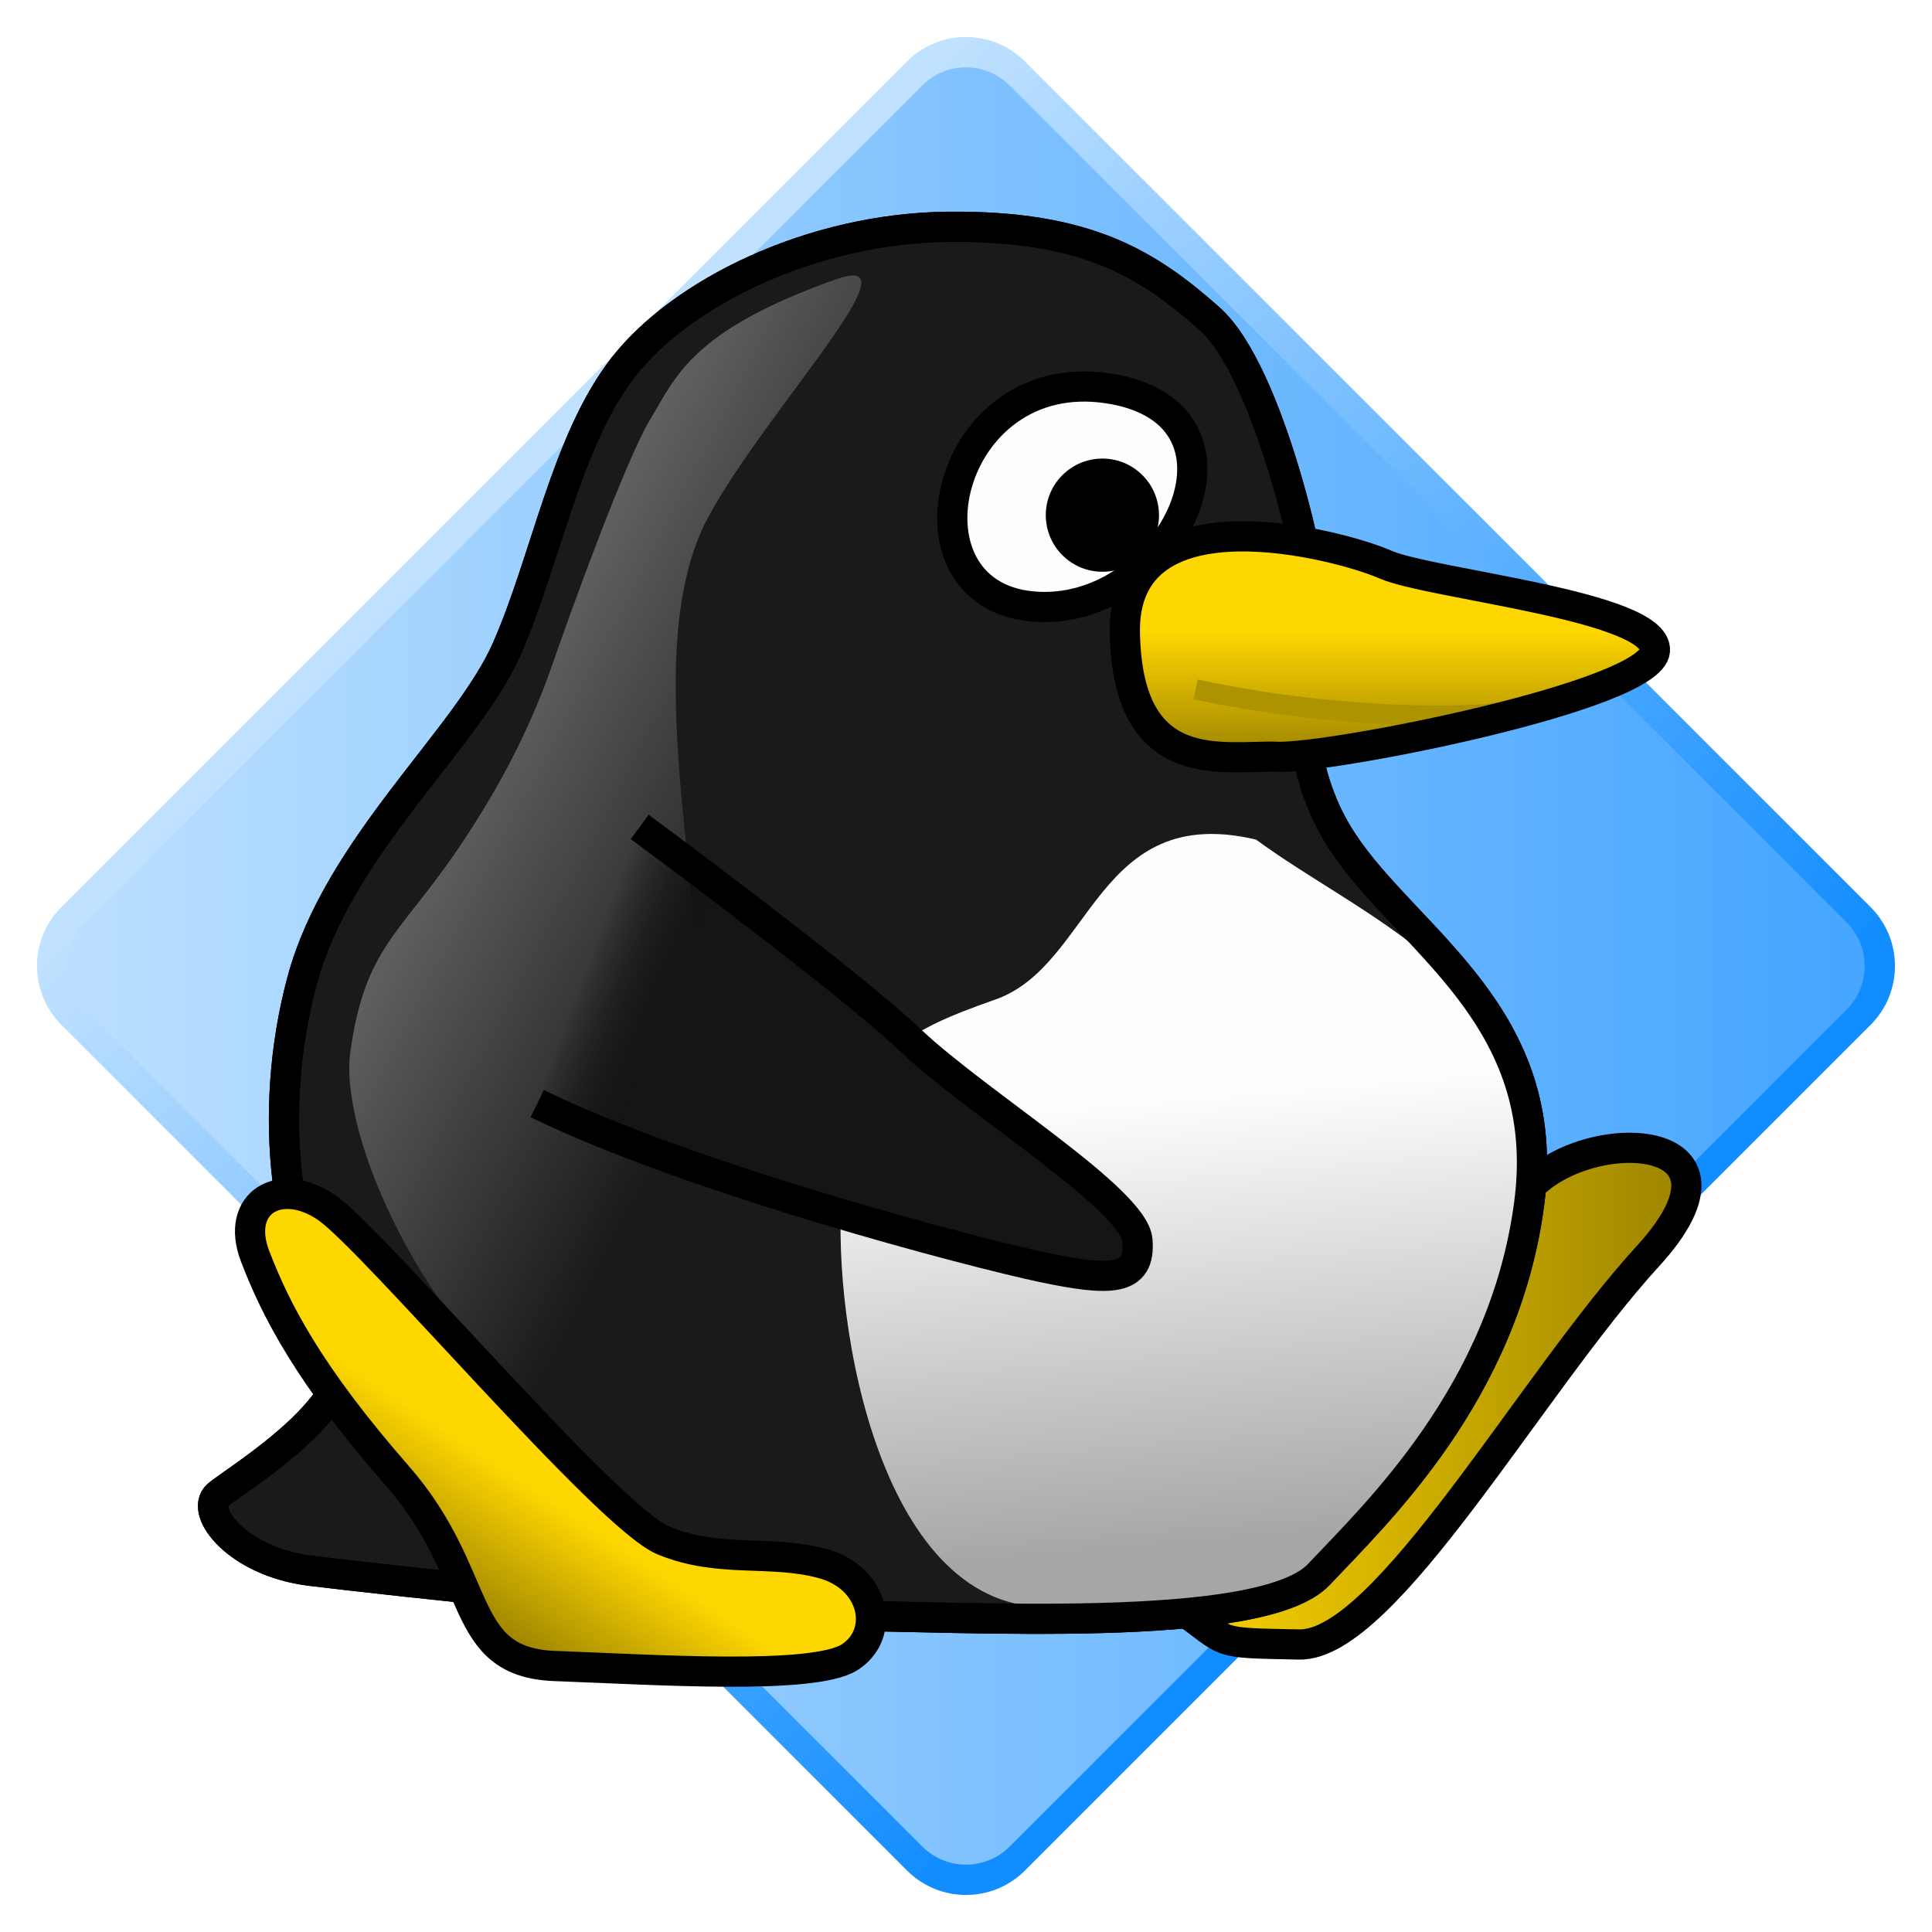
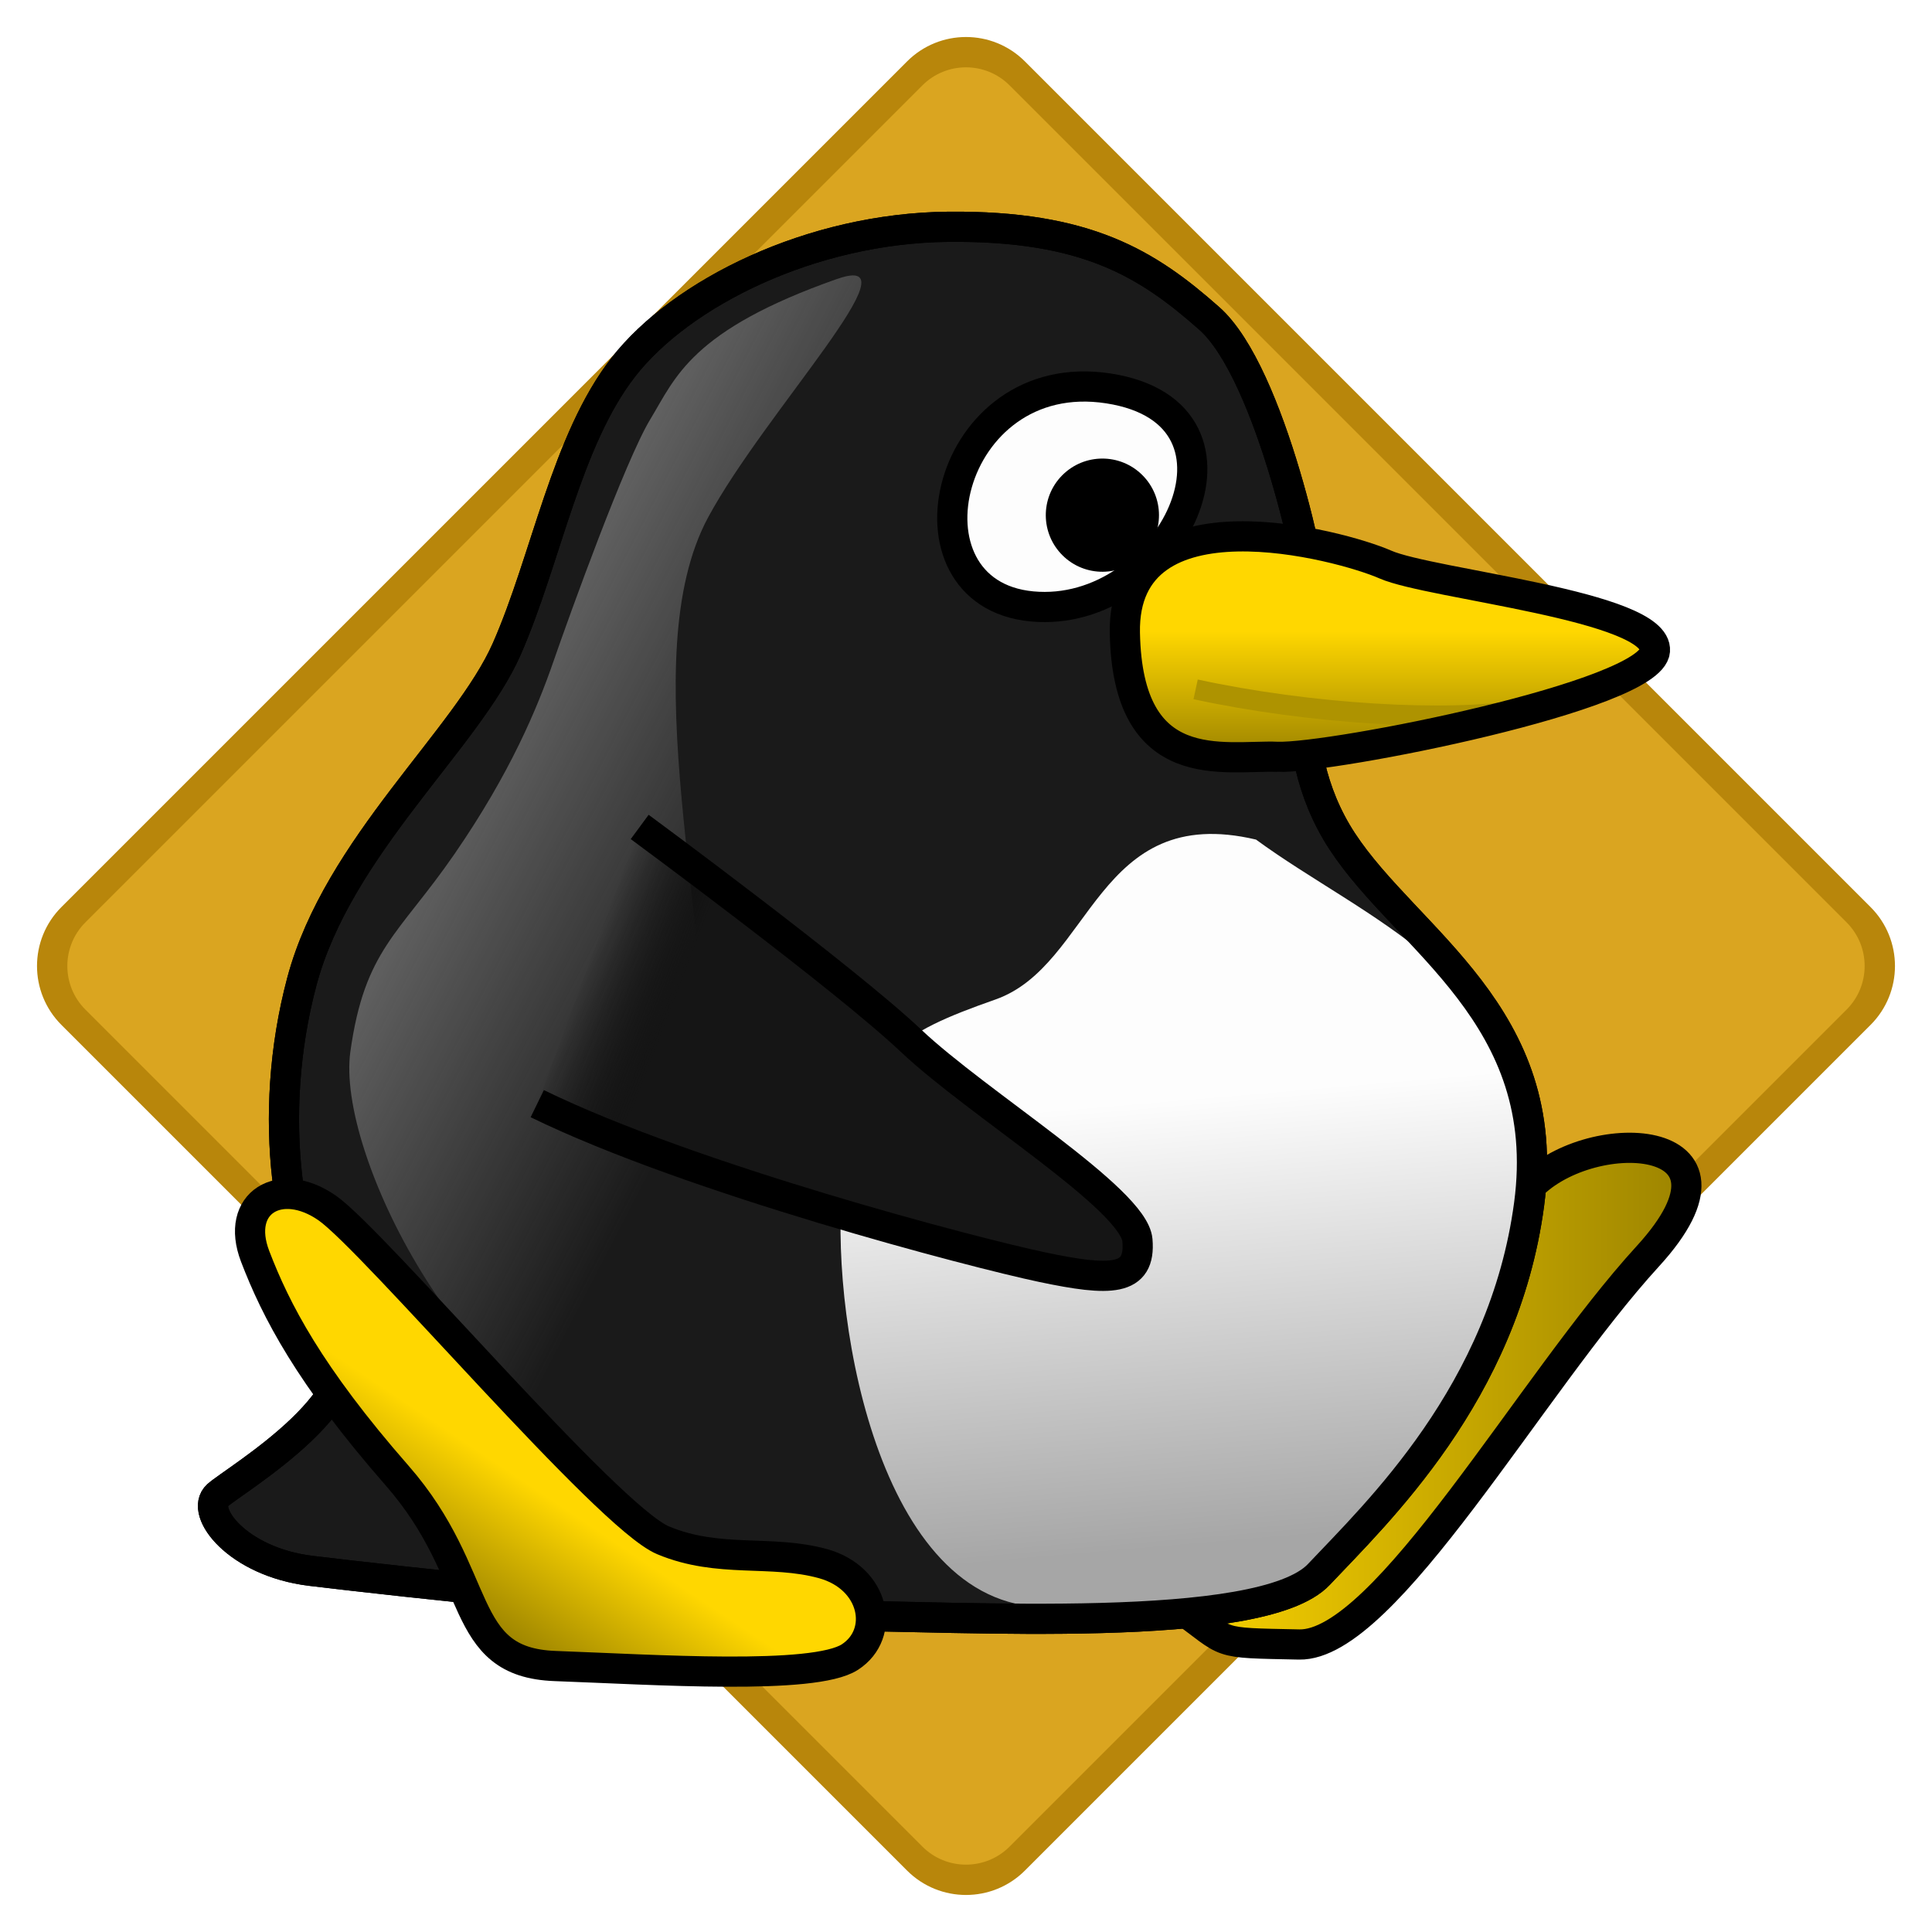
- <svg xmlns="http://www.w3.org/2000/svg" xmlns:xlink="http://www.w3.org/1999/xlink" version="1.0" id="svg2" height="48" width="48">
+ <svg xmlns="http://www.w3.org/2000/svg" xmlns:xlink="http://www.w3.org/1999/xlink" width="48" height="48" id="svg2" version="1.0">
  <defs id="defs4">
+     <linearGradient id="linearGradient4577">
+       <stop id="stop4573" offset="0" style="stop-color:#b8860b;stop-opacity:1" />
+       <stop id="stop4575" offset="1" style="stop-color:#b8860b;stop-opacity:1" />
+     </linearGradient>
+     <linearGradient id="linearGradient4571">
+       <stop style="stop-color:#b8860b;stop-opacity:1" offset="0" id="stop4567" />
+       <stop style="stop-color:#b8860b;stop-opacity:1" offset="1" id="stop4569" />
+     </linearGradient>
    <linearGradient id="linearGradient1677-3">
-       <stop id="stop1673" offset="0" style="stop-color:#fdfdfd;stop-opacity:1" />
-       <stop id="stop1675" offset="1" style="stop-color:#a6a6a6;stop-opacity:1" />
+       <stop style="stop-color:#fdfdfd;stop-opacity:1" offset="0" id="stop1673" />
+       <stop style="stop-color:#a6a6a6;stop-opacity:1" offset="1" id="stop1675" />
    </linearGradient>
    <linearGradient id="linearGradient1641">
-       <stop id="stop1637" offset="0" style="stop-color:#ffd700;stop-opacity:1;" />
-       <stop id="stop1639" offset="1" style="stop-color:#998100;stop-opacity:1" />
+       <stop style="stop-color:#ffd700;stop-opacity:1;" offset="0" id="stop1637" />
+       <stop style="stop-color:#998100;stop-opacity:1" offset="1" id="stop1639" />
    </linearGradient>
    <linearGradient id="linearGradient1623">
-       <stop id="stop1619" offset="0" style="stop-color:#696969;stop-opacity:1;" />
-       <stop id="stop1621" offset="1" style="stop-color:#696969;stop-opacity:0;" />
+       <stop style="stop-color:#696969;stop-opacity:1;" offset="0" id="stop1619" />
+       <stop style="stop-color:#696969;stop-opacity:0;" offset="1" id="stop1621" />
    </linearGradient>
    <linearGradient id="linearGradient1615">
-       <stop id="stop1611" offset="0" style="stop-color:#151515;stop-opacity:1" />
-       <stop id="stop1613" offset="1" style="stop-color:#000000;stop-opacity:0;" />
+       <stop style="stop-color:#151515;stop-opacity:1" offset="0" id="stop1611" />
+       <stop style="stop-color:#000000;stop-opacity:0;" offset="1" id="stop1613" />
    </linearGradient>
-     <pattern patternTransform="matrix(0.2500002,0,0,0.2679014,-2.2265625e-5,-2.6171875e-6)" id="pattern4230" xlink:href="#pattern4225" />
-     <pattern patternTransform="matrix(0.2500002,0,0,0.2679014,-1422.857,-507.6378)" id="pattern4225" xlink:href="#pattern4217" />
+     <pattern xlink:href="#pattern4225" id="pattern4230" patternTransform="matrix(0.2500002,0,0,0.2679014,-2.2265625e-5,-2.6171875e-6)" />
+     <pattern xlink:href="#pattern4217" id="pattern4225" patternTransform="matrix(0.2500002,0,0,0.2679014,-1422.857,-507.6378)" />
    <linearGradient id="linearGradient3224">
-       <stop style="stop-color:#bbdfff;stop-opacity:1;" offset="0" id="stop3226" />
-       <stop style="stop-color:#47a6ff;stop-opacity:1;" offset="1" id="stop3228" />
+       <stop id="stop3226" offset="0" style="stop-color:#bbdfff;stop-opacity:1;" />
+       <stop id="stop3228" offset="1" style="stop-color:#47a6ff;stop-opacity:1;" />
    </linearGradient>
    <linearGradient id="linearGradient3212">
-       <stop id="stop3214" offset="0" style="stop-color:#c0e1ff;stop-opacity:1;" />
-       <stop id="stop3216" offset="1" style="stop-color:#128dff;stop-opacity:1;" />
+       <stop style="stop-color:#c0e1ff;stop-opacity:1;" offset="0" id="stop3214" />
+       <stop style="stop-color:#128dff;stop-opacity:1;" offset="1" id="stop3216" />
    </linearGradient>
-     <linearGradient gradientUnits="userSpaceOnUse" y2="695.351" x2="-90.158" y1="485.354" x1="-90.158" id="linearGradient3218" xlink:href="#linearGradient3212" />
-     <linearGradient gradientTransform="matrix(0.9592449,0,0,0.9592449,-3.576097,24.16056)" y2="698.775" x2="18.207" y1="485.859" x1="-194.709" gradientUnits="userSpaceOnUse" id="linearGradient3222" xlink:href="#linearGradient3224" />
-     <pattern id="pattern4217" patternTransform="translate(-1422.857,-507.6378)" height="308.571" width="320" patternUnits="userSpaceOnUse">
-       <rect style="fill:#b3b3b3;fill-opacity:1;stroke:none" id="rect4215" width="165.714" height="165.714" x="154.286" y="142.857" />
-       <rect y="142.857" x="0" height="165.714" width="165.714" id="rect4213" style="fill:#999999;fill-opacity:1;stroke:none" />
-       <rect y="0" x="154.286" height="165.714" width="165.714" id="rect4211" style="fill:#999999;fill-opacity:1;stroke:none" />
-       <rect style="fill:#b3b3b3;fill-opacity:1;stroke:none" id="rect4209" width="165.714" height="165.714" x="0" y="0" />
+     <linearGradient xlink:href="#linearGradient3212" id="linearGradient3218" x1="-90.158" y1="485.354" x2="-90.158" y2="695.351" gradientUnits="userSpaceOnUse" />
+     <linearGradient xlink:href="#linearGradient3224" id="linearGradient3222" gradientUnits="userSpaceOnUse" x1="-194.709" y1="485.859" x2="18.207" y2="698.775" gradientTransform="matrix(0.9592449,0,0,0.9592449,-3.576097,24.16056)" />
+     <pattern patternUnits="userSpaceOnUse" width="320" height="308.571" patternTransform="translate(-1422.857,-507.6378)" id="pattern4217">
+       <rect y="142.857" x="154.286" height="165.714" width="165.714" id="rect4215" style="fill:#b3b3b3;fill-opacity:1;stroke:none" />
+       <rect style="fill:#999999;fill-opacity:1;stroke:none" id="rect4213" width="165.714" height="165.714" x="0" y="142.857" />
+       <rect style="fill:#999999;fill-opacity:1;stroke:none" id="rect4211" width="165.714" height="165.714" x="154.286" y="0" />
+       <rect y="0" x="0" height="165.714" width="165.714" id="rect4209" style="fill:#b3b3b3;fill-opacity:1;stroke:none" />
    </pattern>
-     <pattern id="pattern4227" patternTransform="translate(-1422.857,-507.6378)" height="82.667" width="80" patternUnits="userSpaceOnUse">
-       <rect style="fill:url(#pattern4230);stroke:none" width="80" height="82.667" x="0" y="0" id="rect4223" />
+     <pattern patternUnits="userSpaceOnUse" width="80" height="82.667" patternTransform="translate(-1422.857,-507.6378)" id="pattern4227">
+       <rect id="rect4223" y="0" x="0" height="82.667" width="80" style="fill:url(#pattern4230);stroke:none" />
    </pattern>
-     <linearGradient gradientTransform="matrix(0.1517572,0,0,0.1517572,-268.3635,504.4577)" y2="695.351" x2="-90.158" y1="485.354" x1="-90.158" gradientUnits="userSpaceOnUse" id="linearGradient3477" xlink:href="#linearGradient3212" />
-     <linearGradient y2="698.775" x2="18.207" y1="485.859" x1="-194.709" gradientTransform="matrix(0.1455723,0,0,0.1455723,-268.9062,508.1243)" gradientUnits="userSpaceOnUse" id="linearGradient3479" xlink:href="#linearGradient3224" />
-     <linearGradient gradientUnits="userSpaceOnUse" y2="620.153" x2="211.445" y1="621.001" x1="213.665" id="linearGradient1617" xlink:href="#linearGradient1615" />
-     <linearGradient gradientUnits="userSpaceOnUse" y2="619.611" x2="215.909" y1="615.192" x1="207.384" id="linearGradient1625" xlink:href="#linearGradient1623" />
-     <linearGradient gradientUnits="userSpaceOnUse" y2="614.414" x2="228.806" y1="611.179" x1="228.806" id="linearGradient1643" xlink:href="#linearGradient1641" />
-     <linearGradient gradientUnits="userSpaceOnUse" y2="636.019" x2="209.177" y1="632.988" x1="211.201" id="linearGradient1651" xlink:href="#linearGradient1641" />
-     <linearGradient gradientUnits="userSpaceOnUse" y2="630.184" x2="239.541" y1="630.184" x1="225.864" id="linearGradient1659" xlink:href="#linearGradient1641" />
-     <linearGradient gradientUnits="userSpaceOnUse" y2="633.764" x2="228.393" y1="622.693" x1="227.445" id="linearGradient1690" xlink:href="#linearGradient1677-3" />
+     <linearGradient xlink:href="#linearGradient4577" id="linearGradient3477" gradientUnits="userSpaceOnUse" x1="-90.158" y1="485.354" x2="-90.158" y2="695.351" gradientTransform="matrix(0.1517572,0,0,0.1517572,-268.3635,504.4577)" />
+     <linearGradient xlink:href="#linearGradient4571" id="linearGradient3479" gradientUnits="userSpaceOnUse" gradientTransform="matrix(0.1455723,0,0,0.1455723,-268.9062,508.1243)" x1="-194.709" y1="485.859" x2="18.207" y2="698.775" />
+     <linearGradient xlink:href="#linearGradient1615" id="linearGradient1617" x1="213.665" y1="621.001" x2="211.445" y2="620.153" gradientUnits="userSpaceOnUse" />
+     <linearGradient xlink:href="#linearGradient1623" id="linearGradient1625" x1="207.384" y1="615.192" x2="215.909" y2="619.611" gradientUnits="userSpaceOnUse" />
+     <linearGradient xlink:href="#linearGradient1641" id="linearGradient1643" x1="228.806" y1="611.179" x2="228.806" y2="614.414" gradientUnits="userSpaceOnUse" />
+     <linearGradient xlink:href="#linearGradient1641" id="linearGradient1651" x1="211.201" y1="632.988" x2="209.177" y2="636.019" gradientUnits="userSpaceOnUse" />
+     <linearGradient xlink:href="#linearGradient1641" id="linearGradient1659" x1="225.864" y1="630.184" x2="239.541" y2="630.184" gradientUnits="userSpaceOnUse" />
+     <linearGradient xlink:href="#linearGradient1677-3" id="linearGradient1690" x1="227.445" y1="622.693" x2="228.393" y2="633.764" gradientUnits="userSpaceOnUse" />
  </defs>
-   <g transform="translate(-197.1429,-595.4979)" id="layer1">
-     <rect ry="2.07" transform="rotate(-45)" y="577.496" x="-298.606" height="33.853" width="33.853" id="rect2223" style="fill:url(#linearGradient3477);fill-opacity:1;fill-rule:evenodd;stroke:none;stroke-width:0.111px;stroke-linecap:butt;stroke-linejoin:miter;stroke-opacity:1" />
-     <rect ry="1.533" style="fill:url(#linearGradient3479);fill-opacity:1;fill-rule:evenodd;stroke:none;stroke-width:0.111px;stroke-linecap:butt;stroke-linejoin:miter;stroke-opacity:1" id="rect3220" width="32.473" height="32.473" x="-297.916" y="578.186" transform="rotate(-45)" />
-     <path id="path1599" d="m 235.089,625.06 c 1.429,-1.652 5.893,-1.518 2.991,1.652 -2.902,3.17 -6.518,9.687 -8.661,9.643 -2.143,-0.045 -1.696,10e-6 -2.946,-0.893 -1.25,-0.893 8.616,-10.402 8.616,-10.402 z" style="fill:url(#linearGradient1659);fill-opacity:1;fill-rule:evenodd;stroke:#000000;stroke-width:0.75;stroke-linecap:butt;stroke-linejoin:miter;stroke-miterlimit:4;stroke-dasharray:none;stroke-opacity:1" />
-     <path id="path1593" d="m 220.714,601.132 c -3.424,0.031 -6.652,1.652 -8.08,3.482 -1.429,1.83 -1.92,4.777 -2.902,7.009 -0.982,2.232 -4.196,4.911 -5.089,8.259 -0.893,3.348 -0.357,6.83 0.848,8.527 1.205,1.696 -2.5,3.839 -2.946,4.241 -0.446,0.402 0.491,1.652 2.321,1.875 1.83,0.223 9.821,1.116 12.946,1.116 3.125,0 10.67,0.491 12.098,-1.027 1.429,-1.518 4.598,-4.509 5.223,-9.196 0.625,-4.688 -3.036,-6.562 -4.643,-9.018 -1.607,-2.455 -0.759,-5.312 -0.714,-5.848 0.045,-0.536 -1.054,-5.785 -2.589,-7.143 -1.536,-1.358 -3.049,-2.308 -6.473,-2.277 z" style="fill:#1a1a1a;fill-opacity:1;fill-rule:evenodd;stroke:#000000;stroke-width:0.75;stroke-linecap:butt;stroke-linejoin:miter;stroke-miterlimit:4;stroke-dasharray:none;stroke-opacity:1" />
-     <path id="path1601" d="m 224.682,605.148 c -4.044,-0.625 -5.335,5.092 -1.9,5.416 3.434,0.324 5.945,-4.791 1.9,-5.416 z" style="fill:#fdfdfd;fill-opacity:1;fill-rule:evenodd;stroke:#000000;stroke-width:0.75;stroke-linecap:butt;stroke-linejoin:miter;stroke-miterlimit:4;stroke-dasharray:none;stroke-opacity:1" />
-     <path d="m 223.537,607.303 a 1.406,1.406 0 0 1 1.986,-0.003 1.406,1.406 0 0 1 0.008,1.986 1.406,1.406 0 0 1 -1.986,0.013 1.406,1.406 0 0 1 -0.018,-1.986" id="path1603" style="fill:#000000;fill-opacity:1;fill-rule:evenodd;stroke:none;stroke-width:0.75;stroke-linecap:round;stroke-linejoin:round;stroke-miterlimit:4;stroke-dasharray:none;stroke-opacity:1" />
-     <path id="path1607" d="m 217.946,602.426 c -3.645,1.282 -4.018,2.455 -4.643,3.482 -0.625,1.027 -2.009,4.866 -2.411,6.027 -0.402,1.161 -1.071,2.768 -2.455,4.777 -1.384,2.009 -2.232,2.366 -2.589,4.911 -0.357,2.545 2.857,8.795 6.607,9.777 3.75,0.982 4.554,0.357 3.438,-0.893 -1.116,-1.25 -0.58,-5.67 -1.205,-7.232 0.184,-4.749 -1.828,-11.438 0.048,-14.923 1.408,-2.616 5.281,-6.653 3.211,-5.925 z" style="fill:url(#linearGradient1625);fill-opacity:1;fill-rule:evenodd;stroke:none;stroke-width:0.75;stroke-linecap:butt;stroke-linejoin:miter;stroke-miterlimit:4;stroke-dasharray:none;stroke-opacity:1" />
-     <path id="path1609" d="m 235.045,624.034 c 0.045,4.286 -2.768,8.17 -4.42,10.045 -2.009,1.027 -4.196,1.964 -8.08,1.295 -3.884,-0.67 -4.866,-8.036 -4.42,-10.848 0.446,-2.812 1.339,-3.348 3.75,-4.196 2.411,-0.848 2.5,-4.911 6.473,-3.973 2.679,1.964 6.652,3.393 6.696,7.679 z" style="fill:url(#linearGradient1690);fill-opacity:1;fill-rule:evenodd;stroke:none;stroke-width:0.75;stroke-linecap:butt;stroke-linejoin:miter;stroke-miterlimit:4;stroke-dasharray:none;stroke-opacity:1" />
-     <path id="path1595" d="m 213.036,616.043 c 0,0 5.089,3.75 6.741,5.312 1.652,1.562 5.536,3.929 5.625,4.955 0.089,1.027 -0.67,1.027 -2.366,0.67 -1.696,-0.357 -8.705,-2.188 -12.545,-4.062" style="fill:url(#linearGradient1617);fill-opacity:1;fill-rule:evenodd;stroke:#000000;stroke-width:0.75;stroke-linecap:butt;stroke-linejoin:miter;stroke-miterlimit:4;stroke-dasharray:none;stroke-opacity:1" />
-     <path style="fill:none;fill-opacity:1;fill-rule:evenodd;stroke:#000000;stroke-width:0.75;stroke-linecap:butt;stroke-linejoin:miter;stroke-miterlimit:4;stroke-dasharray:none;stroke-opacity:1" d="m 220.714,601.132 c -3.424,0.031 -6.652,1.652 -8.08,3.482 -1.429,1.83 -1.92,4.777 -2.902,7.009 -0.982,2.232 -4.196,4.911 -5.089,8.259 -0.893,3.348 -0.357,6.83 0.848,8.527 1.205,1.696 -2.5,3.839 -2.946,4.241 -0.446,0.402 0.491,1.652 2.321,1.875 1.83,0.223 9.821,1.116 12.946,1.116 3.125,0 10.67,0.491 12.098,-1.027 1.429,-1.518 4.598,-4.509 5.223,-9.196 0.625,-4.688 -3.036,-6.562 -4.643,-9.018 -1.607,-2.455 -0.759,-5.312 -0.714,-5.848 0.045,-0.536 -1.054,-5.785 -2.589,-7.143 -1.536,-1.358 -3.049,-2.308 -6.473,-2.277 z" id="path1635" />
-     <path id="path1605" d="m 228.884,614.301 c 1.339,0.045 9.286,-1.518 9.375,-2.634 0.089,-1.116 -5.58,-1.652 -6.696,-2.143 -1.116,-0.491 -6.541,-1.939 -6.473,1.696 0.067,3.636 2.455,3.036 3.795,3.08 z" style="fill:url(#linearGradient1643);fill-opacity:1;fill-rule:evenodd;stroke:none;stroke-width:0.75;stroke-linecap:butt;stroke-linejoin:miter;stroke-miterlimit:4;stroke-dasharray:none;stroke-opacity:1" />
-     <path id="path1597" d="m 203.482,626.712 c 0.513,1.339 1.339,2.946 3.527,5.446 2.188,2.5 1.473,4.643 3.929,4.732 2.455,0.089 6.429,0.357 7.321,-0.223 0.893,-0.58 0.625,-1.964 -0.67,-2.321 -1.295,-0.357 -2.589,0 -3.973,-0.58 -1.384,-0.58 -7.188,-7.455 -8.348,-8.259 -1.161,-0.804 -2.299,-0.134 -1.786,1.205 z" style="fill:url(#linearGradient1651);fill-opacity:1;fill-rule:evenodd;stroke:#000000;stroke-width:0.75;stroke-linecap:butt;stroke-linejoin:miter;stroke-miterlimit:4;stroke-dasharray:none;stroke-opacity:1" />
-     <path id="path1661" d="m 226.848,612.625 c 2.825,0.613 6.25,0.821 8.144,0.505" style="fill:none;fill-rule:evenodd;stroke:#ae9300;stroke-width:0.5;stroke-linecap:butt;stroke-linejoin:miter;stroke-miterlimit:4;stroke-dasharray:none;stroke-opacity:1" />
-     <path style="fill:none;fill-opacity:1;fill-rule:evenodd;stroke:#000000;stroke-width:0.75;stroke-linecap:butt;stroke-linejoin:miter;stroke-miterlimit:4;stroke-dasharray:none;stroke-opacity:1" d="m 228.884,614.301 c 1.339,0.045 9.286,-1.518 9.375,-2.634 0.089,-1.116 -5.58,-1.652 -6.696,-2.143 -1.116,-0.491 -6.541,-1.939 -6.473,1.696 0.067,3.636 2.455,3.036 3.795,3.08 z" id="path1663" />
+   <g id="layer1" transform="translate(-197.1429,-595.4979)">
+     <rect style="fill:url(#linearGradient3477);fill-opacity:1;fill-rule:evenodd;stroke:none;stroke-width:0.111px;stroke-linecap:butt;stroke-linejoin:miter;stroke-opacity:1" id="rect2223" width="33.853" height="33.853" x="-298.606" y="577.496" transform="rotate(-45)" ry="2.07" />
+     <rect transform="rotate(-45)" y="578.186" x="-297.916" height="32.473" width="32.473" id="rect3220" style="fill:#daa520;fill-opacity:1;fill-rule:evenodd;stroke:none;stroke-width:0.111px;stroke-linecap:butt;stroke-linejoin:miter;stroke-opacity:1" ry="1.533" />
+     <path style="fill:url(#linearGradient1659);fill-opacity:1;fill-rule:evenodd;stroke:#000000;stroke-width:0.75;stroke-linecap:butt;stroke-linejoin:miter;stroke-miterlimit:4;stroke-dasharray:none;stroke-opacity:1" d="m 235.089,625.06 c 1.429,-1.652 5.893,-1.518 2.991,1.652 -2.902,3.17 -6.518,9.687 -8.661,9.643 -2.143,-0.045 -1.696,10e-6 -2.946,-0.893 -1.25,-0.893 8.616,-10.402 8.616,-10.402 z" id="path1599" />
+     <path style="fill:#1a1a1a;fill-opacity:1;fill-rule:evenodd;stroke:#000000;stroke-width:0.75;stroke-linecap:butt;stroke-linejoin:miter;stroke-miterlimit:4;stroke-dasharray:none;stroke-opacity:1" d="m 220.714,601.132 c -3.424,0.031 -6.652,1.652 -8.08,3.482 -1.429,1.83 -1.92,4.777 -2.902,7.009 -0.982,2.232 -4.196,4.911 -5.089,8.259 -0.893,3.348 -0.357,6.83 0.848,8.527 1.205,1.696 -2.5,3.839 -2.946,4.241 -0.446,0.402 0.491,1.652 2.321,1.875 1.83,0.223 9.821,1.116 12.946,1.116 3.125,0 10.67,0.491 12.098,-1.027 1.429,-1.518 4.598,-4.509 5.223,-9.196 0.625,-4.688 -3.036,-6.562 -4.643,-9.018 -1.607,-2.455 -0.759,-5.312 -0.714,-5.848 0.045,-0.536 -1.054,-5.785 -2.589,-7.143 -1.536,-1.358 -3.049,-2.308 -6.473,-2.277 z" id="path1593" />
+     <path style="fill:#fdfdfd;fill-opacity:1;fill-rule:evenodd;stroke:#000000;stroke-width:0.75;stroke-linecap:butt;stroke-linejoin:miter;stroke-miterlimit:4;stroke-dasharray:none;stroke-opacity:1" d="m 224.682,605.148 c -4.044,-0.625 -5.335,5.092 -1.9,5.416 3.434,0.324 5.945,-4.791 1.9,-5.416 z" id="path1601" />
+     <path style="fill:#000000;fill-opacity:1;fill-rule:evenodd;stroke:none;stroke-width:0.75;stroke-linecap:round;stroke-linejoin:round;stroke-miterlimit:4;stroke-dasharray:none;stroke-opacity:1" id="path1603" d="m 223.537,607.303 a 1.406,1.406 0 0 1 1.986,-0.003 1.406,1.406 0 0 1 0.008,1.986 1.406,1.406 0 0 1 -1.986,0.013 1.406,1.406 0 0 1 -0.018,-1.986" />
+     <path style="fill:url(#linearGradient1625);fill-opacity:1;fill-rule:evenodd;stroke:none;stroke-width:0.75;stroke-linecap:butt;stroke-linejoin:miter;stroke-miterlimit:4;stroke-dasharray:none;stroke-opacity:1" d="m 217.946,602.426 c -3.645,1.282 -4.018,2.455 -4.643,3.482 -0.625,1.027 -2.009,4.866 -2.411,6.027 -0.402,1.161 -1.071,2.768 -2.455,4.777 -1.384,2.009 -2.232,2.366 -2.589,4.911 -0.357,2.545 2.857,8.795 6.607,9.777 3.75,0.982 4.554,0.357 3.438,-0.893 -1.116,-1.25 -0.58,-5.67 -1.205,-7.232 0.184,-4.749 -1.828,-11.438 0.048,-14.923 1.408,-2.616 5.281,-6.653 3.211,-5.925 z" id="path1607" />
+     <path style="fill:url(#linearGradient1690);fill-opacity:1;fill-rule:evenodd;stroke:none;stroke-width:0.75;stroke-linecap:butt;stroke-linejoin:miter;stroke-miterlimit:4;stroke-dasharray:none;stroke-opacity:1" d="m 235.045,624.034 c 0.045,4.286 -2.768,8.17 -4.42,10.045 -2.009,1.027 -4.196,1.964 -8.08,1.295 -3.884,-0.67 -4.866,-8.036 -4.42,-10.848 0.446,-2.812 1.339,-3.348 3.75,-4.196 2.411,-0.848 2.5,-4.911 6.473,-3.973 2.679,1.964 6.652,3.393 6.696,7.679 z" id="path1609" />
+     <path style="fill:url(#linearGradient1617);fill-opacity:1;fill-rule:evenodd;stroke:#000000;stroke-width:0.75;stroke-linecap:butt;stroke-linejoin:miter;stroke-miterlimit:4;stroke-dasharray:none;stroke-opacity:1" d="m 213.036,616.043 c 0,0 5.089,3.75 6.741,5.312 1.652,1.562 5.536,3.929 5.625,4.955 0.089,1.027 -0.67,1.027 -2.366,0.67 -1.696,-0.357 -8.705,-2.188 -12.545,-4.062" id="path1595" />
+     <path id="path1635" d="m 220.714,601.132 c -3.424,0.031 -6.652,1.652 -8.08,3.482 -1.429,1.83 -1.92,4.777 -2.902,7.009 -0.982,2.232 -4.196,4.911 -5.089,8.259 -0.893,3.348 -0.357,6.83 0.848,8.527 1.205,1.696 -2.5,3.839 -2.946,4.241 -0.446,0.402 0.491,1.652 2.321,1.875 1.83,0.223 9.821,1.116 12.946,1.116 3.125,0 10.67,0.491 12.098,-1.027 1.429,-1.518 4.598,-4.509 5.223,-9.196 0.625,-4.688 -3.036,-6.562 -4.643,-9.018 -1.607,-2.455 -0.759,-5.312 -0.714,-5.848 0.045,-0.536 -1.054,-5.785 -2.589,-7.143 -1.536,-1.358 -3.049,-2.308 -6.473,-2.277 z" style="fill:none;fill-opacity:1;fill-rule:evenodd;stroke:#000000;stroke-width:0.75;stroke-linecap:butt;stroke-linejoin:miter;stroke-miterlimit:4;stroke-dasharray:none;stroke-opacity:1" />
+     <path style="fill:url(#linearGradient1643);fill-opacity:1;fill-rule:evenodd;stroke:none;stroke-width:0.75;stroke-linecap:butt;stroke-linejoin:miter;stroke-miterlimit:4;stroke-dasharray:none;stroke-opacity:1" d="m 228.884,614.301 c 1.339,0.045 9.286,-1.518 9.375,-2.634 0.089,-1.116 -5.58,-1.652 -6.696,-2.143 -1.116,-0.491 -6.541,-1.939 -6.473,1.696 0.067,3.636 2.455,3.036 3.795,3.08 z" id="path1605" />
+     <path style="fill:url(#linearGradient1651);fill-opacity:1;fill-rule:evenodd;stroke:#000000;stroke-width:0.75;stroke-linecap:butt;stroke-linejoin:miter;stroke-miterlimit:4;stroke-dasharray:none;stroke-opacity:1" d="m 203.482,626.712 c 0.513,1.339 1.339,2.946 3.527,5.446 2.188,2.5 1.473,4.643 3.929,4.732 2.455,0.089 6.429,0.357 7.321,-0.223 0.893,-0.58 0.625,-1.964 -0.67,-2.321 -1.295,-0.357 -2.589,0 -3.973,-0.58 -1.384,-0.58 -7.188,-7.455 -8.348,-8.259 -1.161,-0.804 -2.299,-0.134 -1.786,1.205 z" id="path1597" />
+     <path style="fill:none;fill-rule:evenodd;stroke:#ae9300;stroke-width:0.5;stroke-linecap:butt;stroke-linejoin:miter;stroke-miterlimit:4;stroke-dasharray:none;stroke-opacity:1" d="m 226.848,612.625 c 2.825,0.613 6.25,0.821 8.144,0.505" id="path1661" />
+     <path id="path1663" d="m 228.884,614.301 c 1.339,0.045 9.286,-1.518 9.375,-2.634 0.089,-1.116 -5.58,-1.652 -6.696,-2.143 -1.116,-0.491 -6.541,-1.939 -6.473,1.696 0.067,3.636 2.455,3.036 3.795,3.08 z" style="fill:none;fill-opacity:1;fill-rule:evenodd;stroke:#000000;stroke-width:0.75;stroke-linecap:butt;stroke-linejoin:miter;stroke-miterlimit:4;stroke-dasharray:none;stroke-opacity:1" />
  </g>
</svg>
